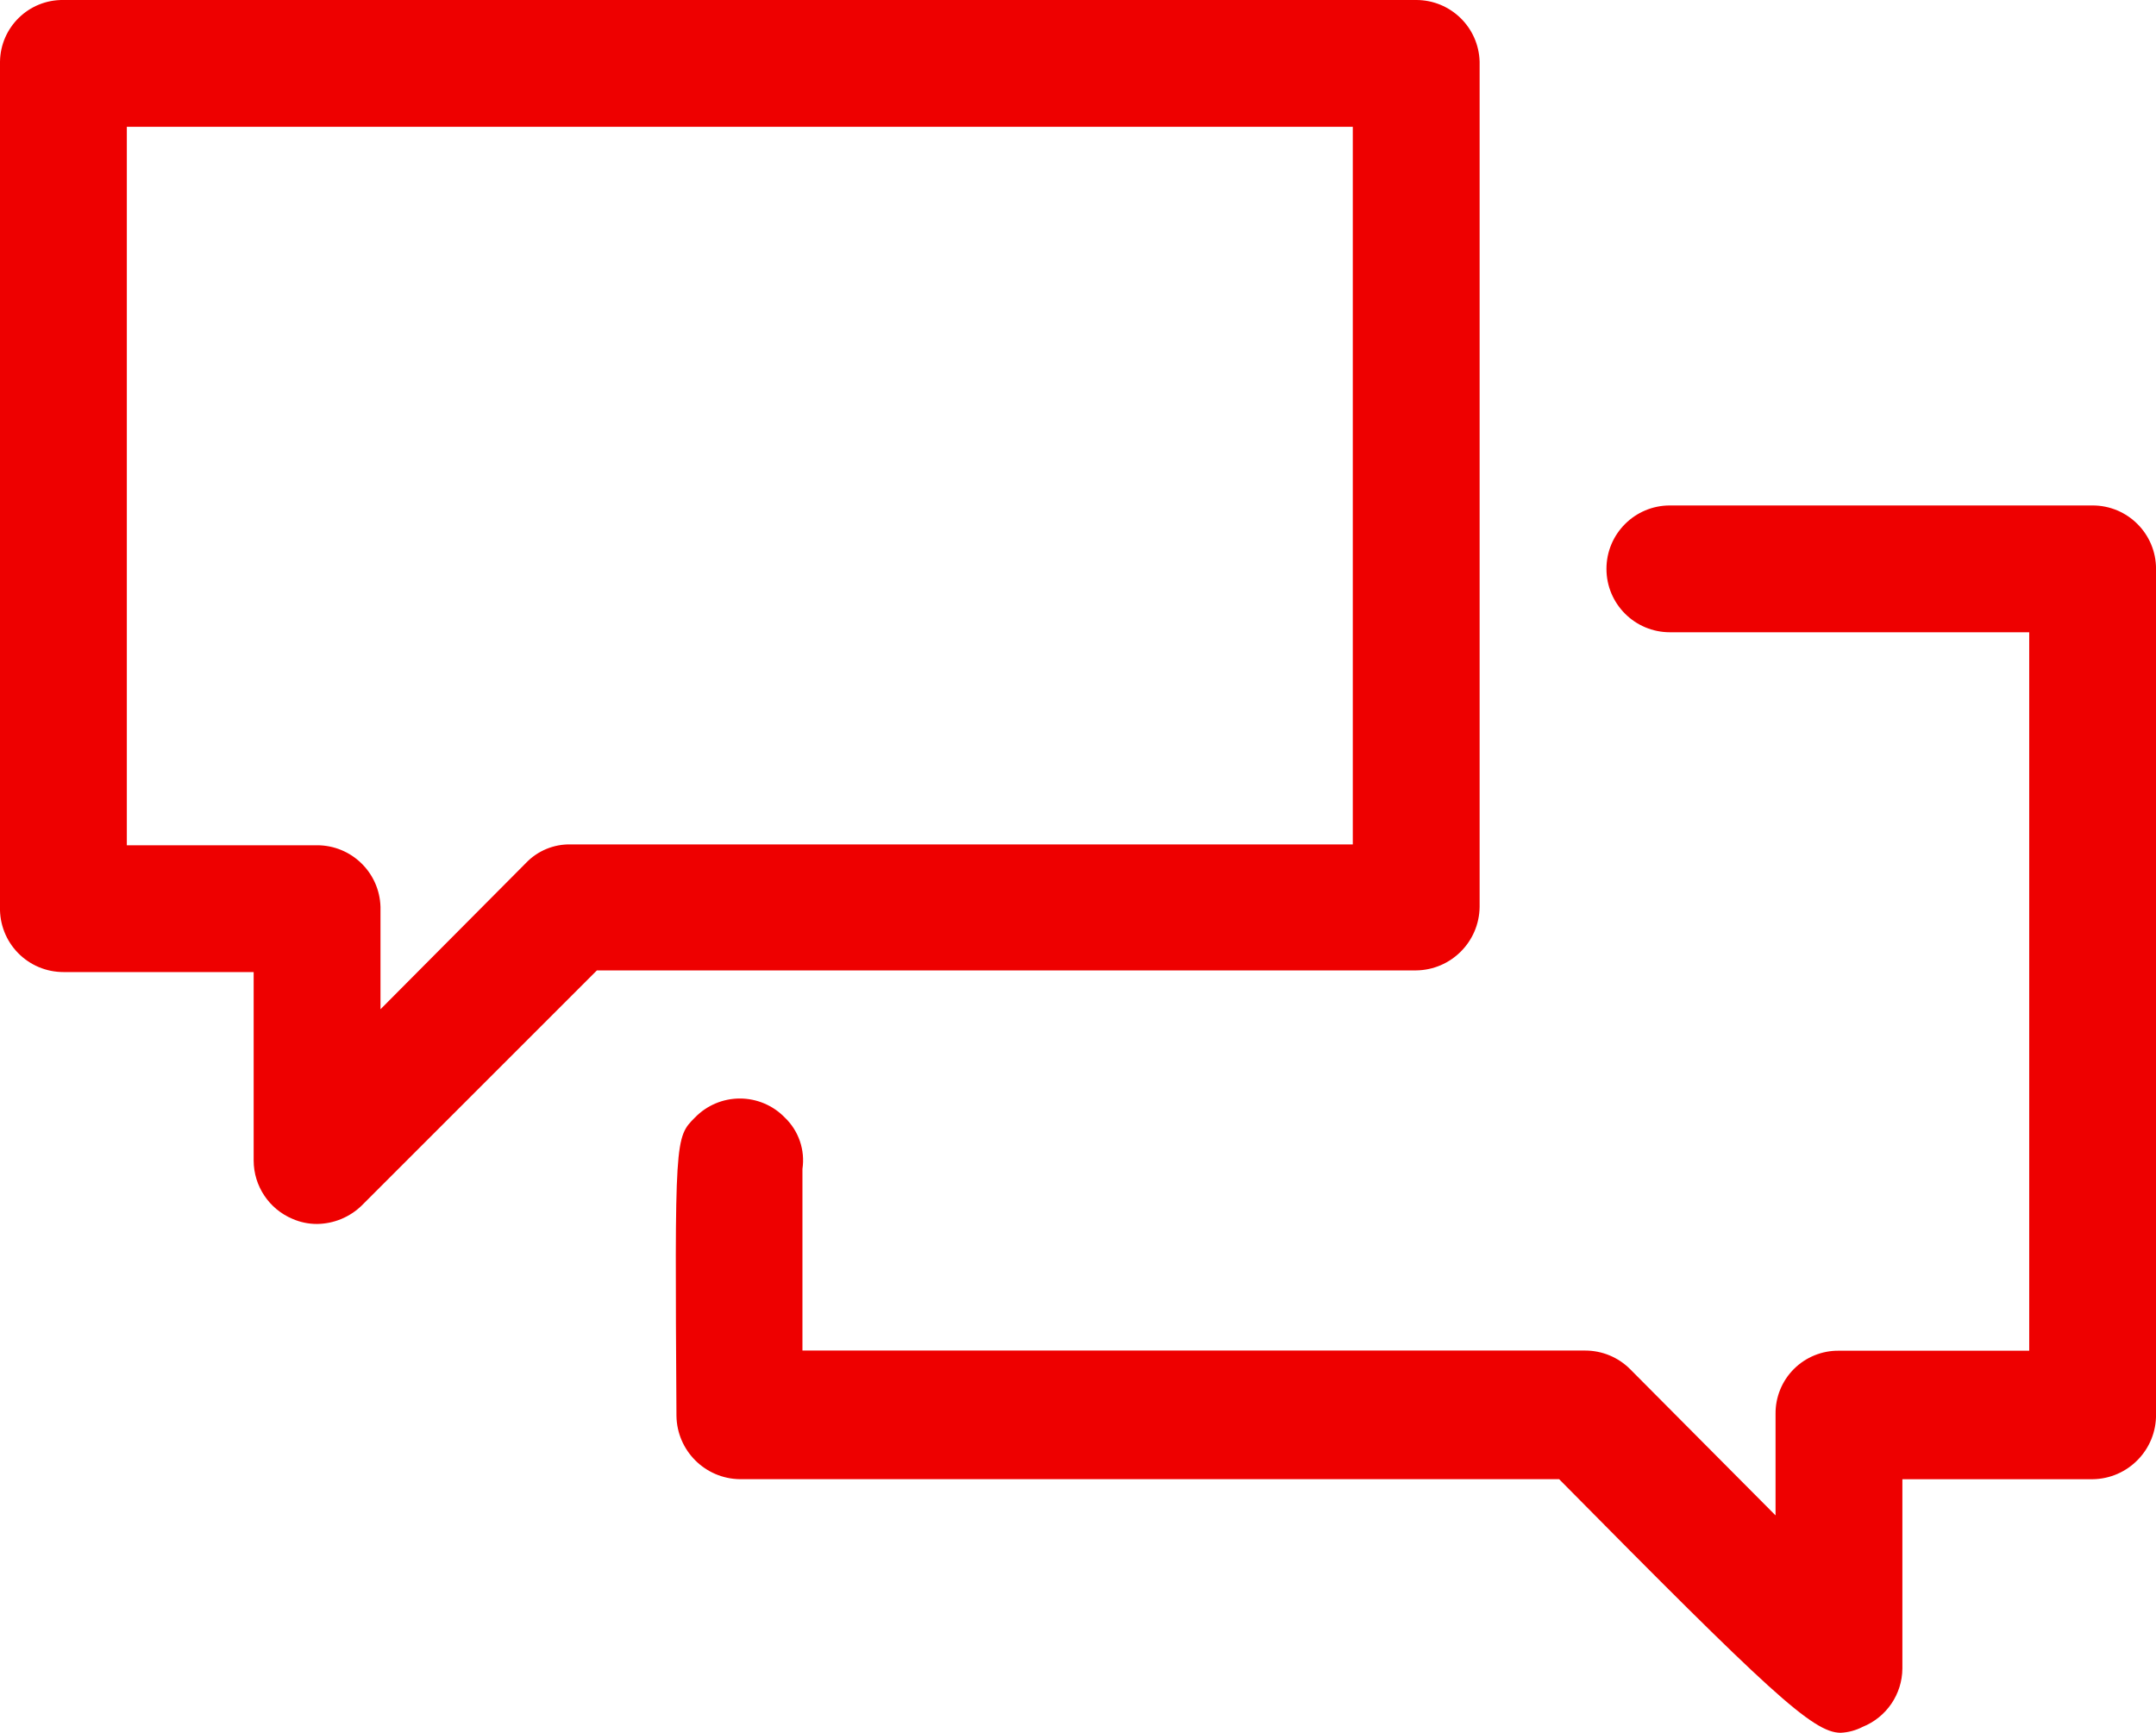
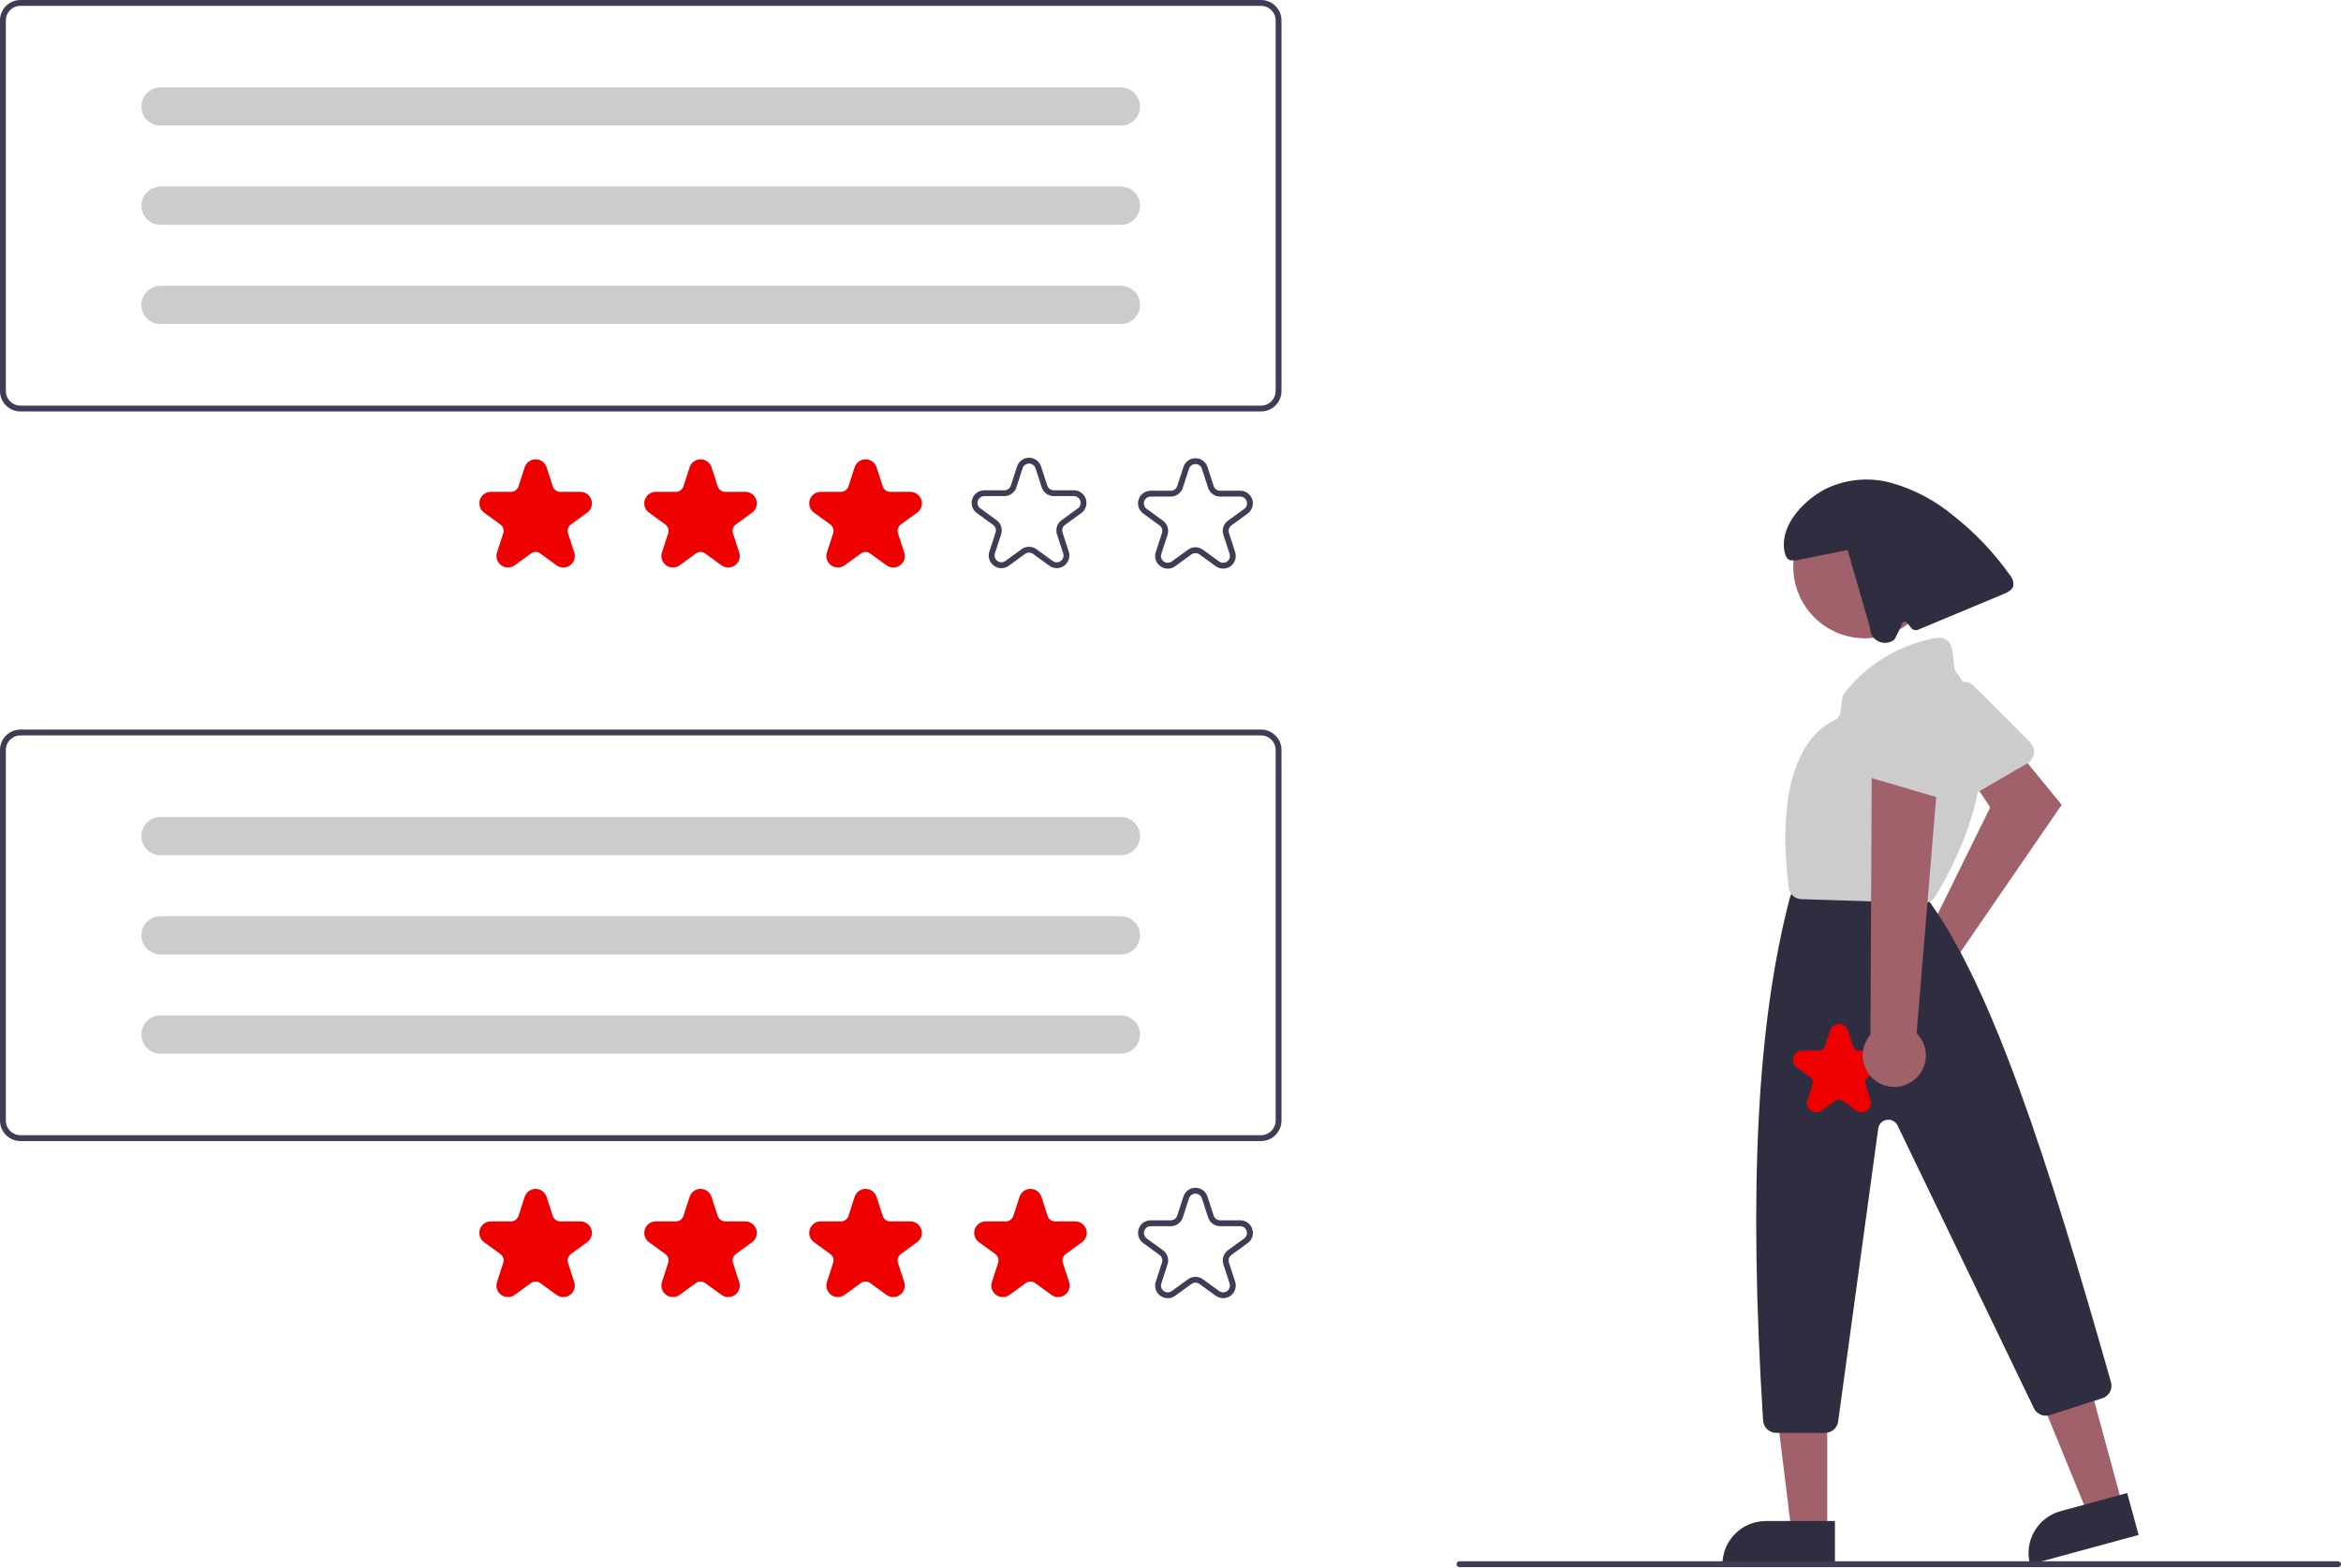
- <svg xmlns="http://www.w3.org/2000/svg" width="53.207" height="42.774" viewBox="0 0 53.207 42.774">
-   <g transform="translate(-1054.396 -1662.021)">
-     <path d="M49.773,36.68V15.815a1.565,1.565,0,0,0-1.565-1.565H37.775a1.565,1.565,0,0,0,0,3.13h8.868V35.115H41.948a1.544,1.544,0,0,0-1.565,1.565v2.5l-3.589-3.61a1.565,1.565,0,0,0-1.106-.459H16.368V30.629a1.461,1.461,0,0,0-.438-1.273,1.544,1.544,0,0,0-2.212,0c-.5.5-.5.5-.459,7.365a1.586,1.586,0,0,0,1.565,1.565H35.042c5.175,5.237,6.26,6.26,6.948,6.26a1.314,1.314,0,0,0,.542-.146,1.565,1.565,0,0,0,.981-1.44V38.287h4.695a1.586,1.586,0,0,0,1.565-1.607Z" transform="translate(1057.831 1660.248)" fill="#e00" />
-     <path d="M6.815,32.265H11.51v4.653a1.565,1.565,0,0,0,.96,1.44,1.5,1.5,0,0,0,.605.125,1.607,1.607,0,0,0,1.106-.459l5.8-5.8H40.2a1.586,1.586,0,0,0,1.565-1.565V9.793A1.565,1.565,0,0,0,40.2,8.27H6.815A1.544,1.544,0,0,0,5.25,9.793V30.658a1.565,1.565,0,0,0,1.565,1.607ZM8.38,11.4H38.635V29.114h-19.3a1.481,1.481,0,0,0-1.106.459l-3.589,3.61V30.658a1.565,1.565,0,0,0-1.565-1.523H8.38Z" transform="translate(1049.146 1653.751)" fill="#e00" />
-   </g>
+ <svg xmlns="http://www.w3.org/2000/svg" width="210.781" height="141.143" viewBox="0 0 210.781 141.143">
+   <path d="M851.8,453.663a2.768,2.768,0,0,1,.426-.091l5.756-11.7-1.757-2.634,3.629-3.172,4.562,5.583-9.291,13.522a2.759,2.759,0,1,1-3.324-1.513Z" transform="translate(-678.785 -369.16)" fill="#a0616a" />
+   <path d="M864.371,422.261a1.189,1.189,0,0,1-.267.211l-5.889,3.414a1.183,1.183,0,0,1-1.662-.517l-2.864-6.051a1.177,1.177,0,0,1,.4-1.484l3.651-2.483a1.183,1.183,0,0,1,1.5.143l5.1,5.12a1.184,1.184,0,0,1,.022,1.648Z" transform="translate(-681.534 -353.735)" fill="#ccc" />
+   <path d="M705.069,482.053l-3.109.846-4.743-11.59,4.589-1.249Z" transform="translate(-513.964 -346.512)" fill="#a0616a" />
+   <path d="M3.913,0h6.214V3.913H0A3.913,3.913,0,0,1,3.913,0Z" transform="translate(181.758 137.13) rotate(-15.221)" fill="#2f2e41" />
+   <path d="M612.624,489.856H609.4l-1.533-12.429h4.756Z" transform="translate(-448.1 -351.942)" fill="#a0616a" />
+   <path d="M593.97,521.212h6.214v3.913H590.057A3.913,3.913,0,0,1,593.97,521.212Z" transform="translate(-434.97 -384.219)" fill="#2f2e41" />
+   <circle cx="6.456" cy="6.456" r="6.456" transform="translate(161.464 44.578)" fill="#a0616a" />
+   <path d="M806.838,533.176h-4.4a1.186,1.186,0,0,1-1.182-1.11c-1.312-20.859-.545-35.822,2.415-47.088a1.237,1.237,0,0,1,.048-.145l.236-.59a1.177,1.177,0,0,1,1.1-.744h9.055a1.181,1.181,0,0,1,.9.413l1.23,1.435c.024.028.046.056.068.086,5.546,7.734,10.516,22.855,16.273,43.178a1.179,1.179,0,0,1-.778,1.45l-4.732,1.514a1.189,1.189,0,0,1-1.426-.613l-12.28-25.471a.92.92,0,0,0-1.74.275l-3.608,26.385A1.187,1.187,0,0,1,806.838,533.176Z" transform="translate(-642.511 -404.124)" fill="#2f2e41" />
+   <path d="M823.107,423.883h-.037l-11-.347a1.179,1.179,0,0,1-1.138-1.039c-1.394-11.287,2.43-14.31,4.138-15.086a.909.909,0,0,0,.529-.721l.148-1.183a1.179,1.179,0,0,1,.234-.574,13.516,13.516,0,0,1,8.28-4.936,1.181,1.181,0,0,1,1.38,1.012l.222,1.7a.935.935,0,0,0,.187.445c5.588,7.3-.637,18.09-1.942,20.178h0A1.185,1.185,0,0,1,823.107,423.883Z" transform="translate(-649.88 -342.553)" fill="#ccc" />
+   <path d="M830.437,354.418a25.689,25.689,0,0,0-5.127-5.367,15.225,15.225,0,0,0-5.443-2.88,8.441,8.441,0,0,0-6.036.539c-1.825.97-3.713,2.9-3.724,4.965,0,.664.165,1.563.819,1.448l.189.025,4.733-.956,2.016,7a1.351,1.351,0,0,0,2.19,1.076c.073-.031.7-1.441.7-1.441a.263.263,0,0,1,.453-.076l.373.466a.526.526,0,0,0,.613.157l7.718-3.222c.356-.148.753-.342.856-.714A1.271,1.271,0,0,0,830.437,354.418Z" transform="translate(-649.493 -302.658)" fill="#2f2e41" />
+   <path d="M777.353,717.026H698.239a.263.263,0,0,1,0-.526h79.113a.263.263,0,0,1,0,.526Z" transform="translate(-566.834 -575.883)" fill="#3f3d56" />
+   <path d="M819.483,540.354a.842.842,0,0,1-.5-.164l-1.2-.869a.58.58,0,0,0-.684,0l-1.2.869a.845.845,0,0,1-1.3-.944l.457-1.406a.58.58,0,0,0-.211-.65l-1.2-.869a.845.845,0,0,1,.5-1.528h1.479a.58.58,0,0,0,.553-.4l.457-1.406a.845.845,0,0,1,1.607,0l.457,1.406a.58.58,0,0,0,.553.4h1.479a.845.845,0,0,1,.5,1.528l-1.2.869a.58.58,0,0,0-.211.651l.457,1.406a.832.832,0,0,1-.307.944A.843.843,0,0,1,819.483,540.354Z" transform="translate(-651.855 -440.17)" fill="#e00" />
+   <path d="M841.613,470.669a2.824,2.824,0,0,0,.37-4.314l2.043-24.673-6.083.837-.116,23.972a2.839,2.839,0,0,0,3.786,4.178Z" transform="translate(-669.412 -373.297)" fill="#a0616a" />
+   <path d="M843.24,425.663a1.186,1.186,0,0,1-.336-.049l-6.531-1.921a1.182,1.182,0,0,1-.769-1.562l2.417-6.243a1.177,1.177,0,0,1,1.354-.728l4.314.938a1.183,1.183,0,0,1,.931,1.188l-.2,7.226A1.184,1.184,0,0,1,843.24,425.663Z" transform="translate(-668.229 -353.725)" fill="#ccc" />
+   <path d="M312.568,468.56H200.863a1.842,1.842,0,0,1-1.84-1.84V433.34a1.842,1.842,0,0,1,1.84-1.84H312.568a1.842,1.842,0,0,1,1.84,1.84v33.38A1.842,1.842,0,0,1,312.568,468.56ZM200.863,432.026a1.316,1.316,0,0,0-1.314,1.314v33.38a1.316,1.316,0,0,0,1.314,1.314H312.568a1.316,1.316,0,0,0,1.314-1.314V433.34a1.316,1.316,0,0,0-1.314-1.314Z" transform="translate(-199.024 -365.791)" fill="#3f3d56" />
+   <path d="M370.793,598.644a1.032,1.032,0,0,1-.608-.2l-1.466-1.065a.71.71,0,0,0-.838,0l-1.466,1.065a1.035,1.035,0,0,1-1.592-1.157l.56-1.723a.711.711,0,0,0-.259-.8l-1.466-1.065a1.035,1.035,0,0,1,.608-1.872h1.812a.711.711,0,0,0,.678-.492l.56-1.723a1.035,1.035,0,0,1,1.968,0l.56,1.723a.711.711,0,0,0,.678.492h1.812a1.035,1.035,0,0,1,.608,1.872l-1.466,1.065a.711.711,0,0,0-.259.8l.56,1.723a1.019,1.019,0,0,1-.376,1.157A1.031,1.031,0,0,1,370.793,598.644Z" transform="translate(-320.073 -481.82)" fill="#e00" />
+   <path d="M427.3,598.644a1.032,1.032,0,0,1-.608-.2l-1.466-1.065a.71.71,0,0,0-.838,0l-1.466,1.065a1.035,1.035,0,0,1-1.592-1.157l.56-1.723a.711.711,0,0,0-.259-.8l-1.466-1.065a1.035,1.035,0,0,1,.608-1.872h1.812a.711.711,0,0,0,.678-.492l.56-1.723a1.035,1.035,0,0,1,1.968,0l.56,1.723a.711.711,0,0,0,.678.492h1.812a1.035,1.035,0,0,1,.608,1.872l-1.466,1.065a.711.711,0,0,0-.259.8l.56,1.723a1.019,1.019,0,0,1-.376,1.157A1.032,1.032,0,0,1,427.3,598.644Z" transform="translate(-361.729 -481.82)" fill="#e00" />
+   <path d="M483.81,598.644a1.032,1.032,0,0,1-.608-.2l-1.466-1.065a.712.712,0,0,0-.838,0l-1.466,1.065a1.035,1.035,0,0,1-1.592-1.157l.56-1.723a.711.711,0,0,0-.259-.8l-1.466-1.065a1.035,1.035,0,0,1,.608-1.872H479.1a.711.711,0,0,0,.678-.492l.56-1.723a1.035,1.035,0,0,1,1.968,0l.56,1.723a.711.711,0,0,0,.678.492h1.812a1.035,1.035,0,0,1,.608,1.872l-1.466,1.065a.711.711,0,0,0-.259.8l.56,1.723a1.019,1.019,0,0,1-.376,1.157A1.032,1.032,0,0,1,483.81,598.644Z" transform="translate(-403.385 -481.82)" fill="#e00" />
+   <path d="M540.319,598.644a1.032,1.032,0,0,1-.608-.2l-1.466-1.065a.71.71,0,0,0-.838,0l-1.466,1.065a1.035,1.035,0,0,1-1.592-1.157l.56-1.723a.711.711,0,0,0-.259-.8l-1.466-1.065a1.035,1.035,0,0,1,.608-1.872H535.6a.711.711,0,0,0,.678-.492l.56-1.723a1.035,1.035,0,0,1,1.968,0l.56,1.723a.711.711,0,0,0,.678.492h1.812a1.035,1.035,0,0,1,.608,1.872L541,594.766a.711.711,0,0,0-.259.8l.56,1.723a1.019,1.019,0,0,1-.376,1.157A1.031,1.031,0,0,1,540.319,598.644Z" transform="translate(-445.041 -481.82)" fill="#e00" />
+   <path d="M591.556,598.461a1.134,1.134,0,0,1-.668-.221,1.12,1.12,0,0,1-.413-1.271l.56-1.723a.61.61,0,0,0-.222-.683l-1.466-1.065a1.136,1.136,0,0,1,.668-2.056h1.812a.609.609,0,0,0,.581-.422l.56-1.723a1.137,1.137,0,0,1,2.162,0l.56,1.723a.609.609,0,0,0,.581.422h1.812a1.136,1.136,0,0,1,.668,2.056l-1.466,1.065a.609.609,0,0,0-.222.683l.56,1.723a1.137,1.137,0,0,1-1.749,1.271l-1.466-1.065a.609.609,0,0,0-.718,0l-1.466,1.065A1.133,1.133,0,0,1,591.556,598.461Zm2.493-1.929a1.134,1.134,0,0,1,.668.218l1.466,1.065a.611.611,0,0,0,.94-.683l-.56-1.723a1.134,1.134,0,0,1,.413-1.271l1.466-1.065a.611.611,0,0,0-.359-1.1H596.27a1.134,1.134,0,0,1-1.081-.785l-.56-1.723a.611.611,0,0,0-1.162,0l-.56,1.723a1.133,1.133,0,0,1-1.081.785h-1.812a.611.611,0,0,0-.359,1.1l1.466,1.065a1.134,1.134,0,0,1,.413,1.271l-.56,1.723a.611.611,0,0,0,.94.683l1.466-1.065A1.135,1.135,0,0,1,594.049,596.532Z" transform="translate(-486.411 -481.535)" fill="#3f3d56" />
+   <path d="M249.232,461.5a1.708,1.708,0,1,0,0,3.417H335.7a1.708,1.708,0,0,0,0-3.417Z" transform="translate(-234.776 -387.906)" fill="#ccc" />
+   <path d="M249.232,495.5a1.708,1.708,0,1,0,0,3.417H335.7a1.708,1.708,0,0,0,0-3.417Z" transform="translate(-234.776 -412.97)" fill="#ccc" />
+   <path d="M249.232,529.5a1.708,1.708,0,1,0,0,3.417H335.7a1.708,1.708,0,0,0,0-3.417Z" transform="translate(-234.776 -438.033)" fill="#ccc" />
+   <path d="M249.232,461.5a1.708,1.708,0,1,0,0,3.417H335.7a1.708,1.708,0,0,0,0-3.417Z" transform="translate(-234.776 -387.906)" fill="#ccc" />
+   <path d="M249.232,495.5a1.708,1.708,0,1,0,0,3.417H335.7a1.708,1.708,0,0,0,0-3.417Z" transform="translate(-234.776 -412.97)" fill="#ccc" />
+   <path d="M249.232,529.5a1.708,1.708,0,1,0,0,3.417H335.7a1.708,1.708,0,0,0,0-3.417Z" transform="translate(-234.776 -438.033)" fill="#ccc" />
+   <path d="M312.568,218.56H200.863a1.842,1.842,0,0,1-1.84-1.84V183.34a1.842,1.842,0,0,1,1.84-1.84H312.568a1.842,1.842,0,0,1,1.84,1.84v33.38A1.842,1.842,0,0,1,312.568,218.56ZM200.863,182.026a1.316,1.316,0,0,0-1.314,1.314v33.38a1.316,1.316,0,0,0,1.314,1.314H312.568a1.316,1.316,0,0,0,1.314-1.314V183.34a1.316,1.316,0,0,0-1.314-1.314Z" transform="translate(-199.024 -181.5)" fill="#3f3d56" />
+   <path d="M370.793,348.644a1.031,1.031,0,0,1-.608-.2l-1.466-1.065a.71.71,0,0,0-.838,0l-1.466,1.065a1.035,1.035,0,0,1-1.592-1.157l.56-1.723a.711.711,0,0,0-.259-.8l-1.466-1.065a1.035,1.035,0,0,1,.608-1.872h1.812a.711.711,0,0,0,.678-.492l.56-1.723a1.035,1.035,0,0,1,1.968,0l.56,1.723a.711.711,0,0,0,.678.492h1.812a1.035,1.035,0,0,1,.608,1.872l-1.466,1.065a.711.711,0,0,0-.259.8l.56,1.723a1.019,1.019,0,0,1-.376,1.157A1.032,1.032,0,0,1,370.793,348.644Z" transform="translate(-320.072 -297.529)" fill="#e00" />
+   <path d="M427.3,348.644a1.032,1.032,0,0,1-.608-.2l-1.466-1.065a.71.71,0,0,0-.838,0l-1.466,1.065a1.035,1.035,0,0,1-1.592-1.157l.56-1.723a.711.711,0,0,0-.259-.8l-1.466-1.065a1.035,1.035,0,0,1,.608-1.872h1.812a.711.711,0,0,0,.678-.492l.56-1.723a1.035,1.035,0,0,1,1.968,0l.56,1.723a.711.711,0,0,0,.678.492h1.812a1.035,1.035,0,0,1,.608,1.872l-1.466,1.065a.711.711,0,0,0-.259.8l.56,1.723a1.019,1.019,0,0,1-.376,1.157,1.032,1.032,0,0,1-.608.2Z" transform="translate(-361.729 -297.529)" fill="#e00" />
+   <path d="M483.81,348.644a1.031,1.031,0,0,1-.608-.2l-1.466-1.065a.712.712,0,0,0-.838,0l-1.466,1.065a1.035,1.035,0,0,1-1.592-1.157l.56-1.723a.711.711,0,0,0-.259-.8l-1.466-1.065a1.035,1.035,0,0,1,.608-1.872H479.1a.711.711,0,0,0,.678-.492l.56-1.723a1.035,1.035,0,0,1,1.968,0l.56,1.723a.711.711,0,0,0,.678.492h1.812a1.035,1.035,0,0,1,.608,1.872l-1.466,1.065a.711.711,0,0,0-.259.8l.56,1.723a1.019,1.019,0,0,1-.376,1.157A1.031,1.031,0,0,1,483.81,348.644Z" transform="translate(-403.385 -297.529)" fill="#e00" />
+   <path d="M591.556,348.461a1.133,1.133,0,0,1-.668-.221,1.12,1.12,0,0,1-.413-1.271l.56-1.723a.61.61,0,0,0-.222-.683l-1.466-1.065a1.136,1.136,0,0,1,.668-2.056h1.812a.609.609,0,0,0,.581-.422l.56-1.723a1.137,1.137,0,0,1,2.162,0l.56,1.723a.609.609,0,0,0,.581.422h1.812a1.137,1.137,0,0,1,.668,2.056l-1.466,1.065a.609.609,0,0,0-.222.683l.56,1.723a1.137,1.137,0,0,1-1.749,1.271l-1.466-1.065a.609.609,0,0,0-.718,0l-1.466,1.065A1.133,1.133,0,0,1,591.556,348.461Zm2.493-1.929a1.134,1.134,0,0,1,.668.218l1.466,1.065a.611.611,0,0,0,.94-.683l-.56-1.723a1.134,1.134,0,0,1,.413-1.271l1.466-1.065a.611.611,0,0,0-.359-1.105H596.27a1.134,1.134,0,0,1-1.081-.785l-.56-1.723a.611.611,0,0,0-1.162,0l-.56,1.723a1.133,1.133,0,0,1-1.081.785h-1.812a.611.611,0,0,0-.359,1.105l1.466,1.065a1.134,1.134,0,0,1,.413,1.271l-.56,1.723a.611.611,0,0,0,.94.683l1.466-1.065A1.134,1.134,0,0,1,594.049,346.532Z" transform="translate(-486.411 -297.243)" fill="#3f3d56" />
+   <path d="M534.556,348.3a1.134,1.134,0,0,1-.668-.221,1.12,1.12,0,0,1-.413-1.271l.56-1.723a.609.609,0,0,0-.222-.683l-1.466-1.065a1.136,1.136,0,0,1,.668-2.056h1.812a.609.609,0,0,0,.581-.422l.56-1.723a1.137,1.137,0,0,1,2.162,0l.56,1.723a.609.609,0,0,0,.581.422h1.812a1.137,1.137,0,0,1,.668,2.056l-1.466,1.065a.609.609,0,0,0-.222.683l.56,1.723a1.137,1.137,0,0,1-1.749,1.271l-1.466-1.065a.609.609,0,0,0-.718,0l-1.466,1.065A1.133,1.133,0,0,1,534.556,348.3Zm2.493-1.929a1.134,1.134,0,0,1,.668.218l1.466,1.065a.611.611,0,0,0,.94-.683l-.56-1.723a1.134,1.134,0,0,1,.413-1.271l1.466-1.065a.611.611,0,0,0-.359-1.105H539.27a1.134,1.134,0,0,1-1.081-.785l-.56-1.723a.611.611,0,0,0-1.162,0l-.56,1.723a1.133,1.133,0,0,1-1.081.785h-1.812a.611.611,0,0,0-.359,1.1l1.466,1.065a1.134,1.134,0,0,1,.413,1.271l-.56,1.723a.611.611,0,0,0,.94.683l1.466-1.065A1.134,1.134,0,0,1,537.049,346.371Z" transform="translate(-444.393 -297.125)" fill="#3f3d56" />
+   <path d="M249.232,211.5a1.708,1.708,0,1,0,0,3.417H335.7a1.708,1.708,0,0,0,0-3.417Z" transform="translate(-234.776 -203.615)" fill="#ccc" />
+   <path d="M249.232,245.5a1.708,1.708,0,1,0,0,3.417H335.7a1.708,1.708,0,0,0,0-3.417Z" transform="translate(-234.776 -228.679)" fill="#ccc" />
+   <path d="M249.232,279.5a1.708,1.708,0,1,0,0,3.417H335.7a1.708,1.708,0,0,0,0-3.417Z" transform="translate(-234.776 -253.742)" fill="#ccc" />
+   <path d="M249.232,211.5a1.708,1.708,0,1,0,0,3.417H335.7a1.708,1.708,0,0,0,0-3.417Z" transform="translate(-234.776 -203.615)" fill="#ccc" />
+   <path d="M249.232,245.5a1.708,1.708,0,1,0,0,3.417H335.7a1.708,1.708,0,0,0,0-3.417Z" transform="translate(-234.776 -228.679)" fill="#ccc" />
+   <path d="M249.232,279.5a1.708,1.708,0,1,0,0,3.417H335.7a1.708,1.708,0,0,0,0-3.417Z" transform="translate(-234.776 -253.742)" fill="#ccc" />
</svg>
